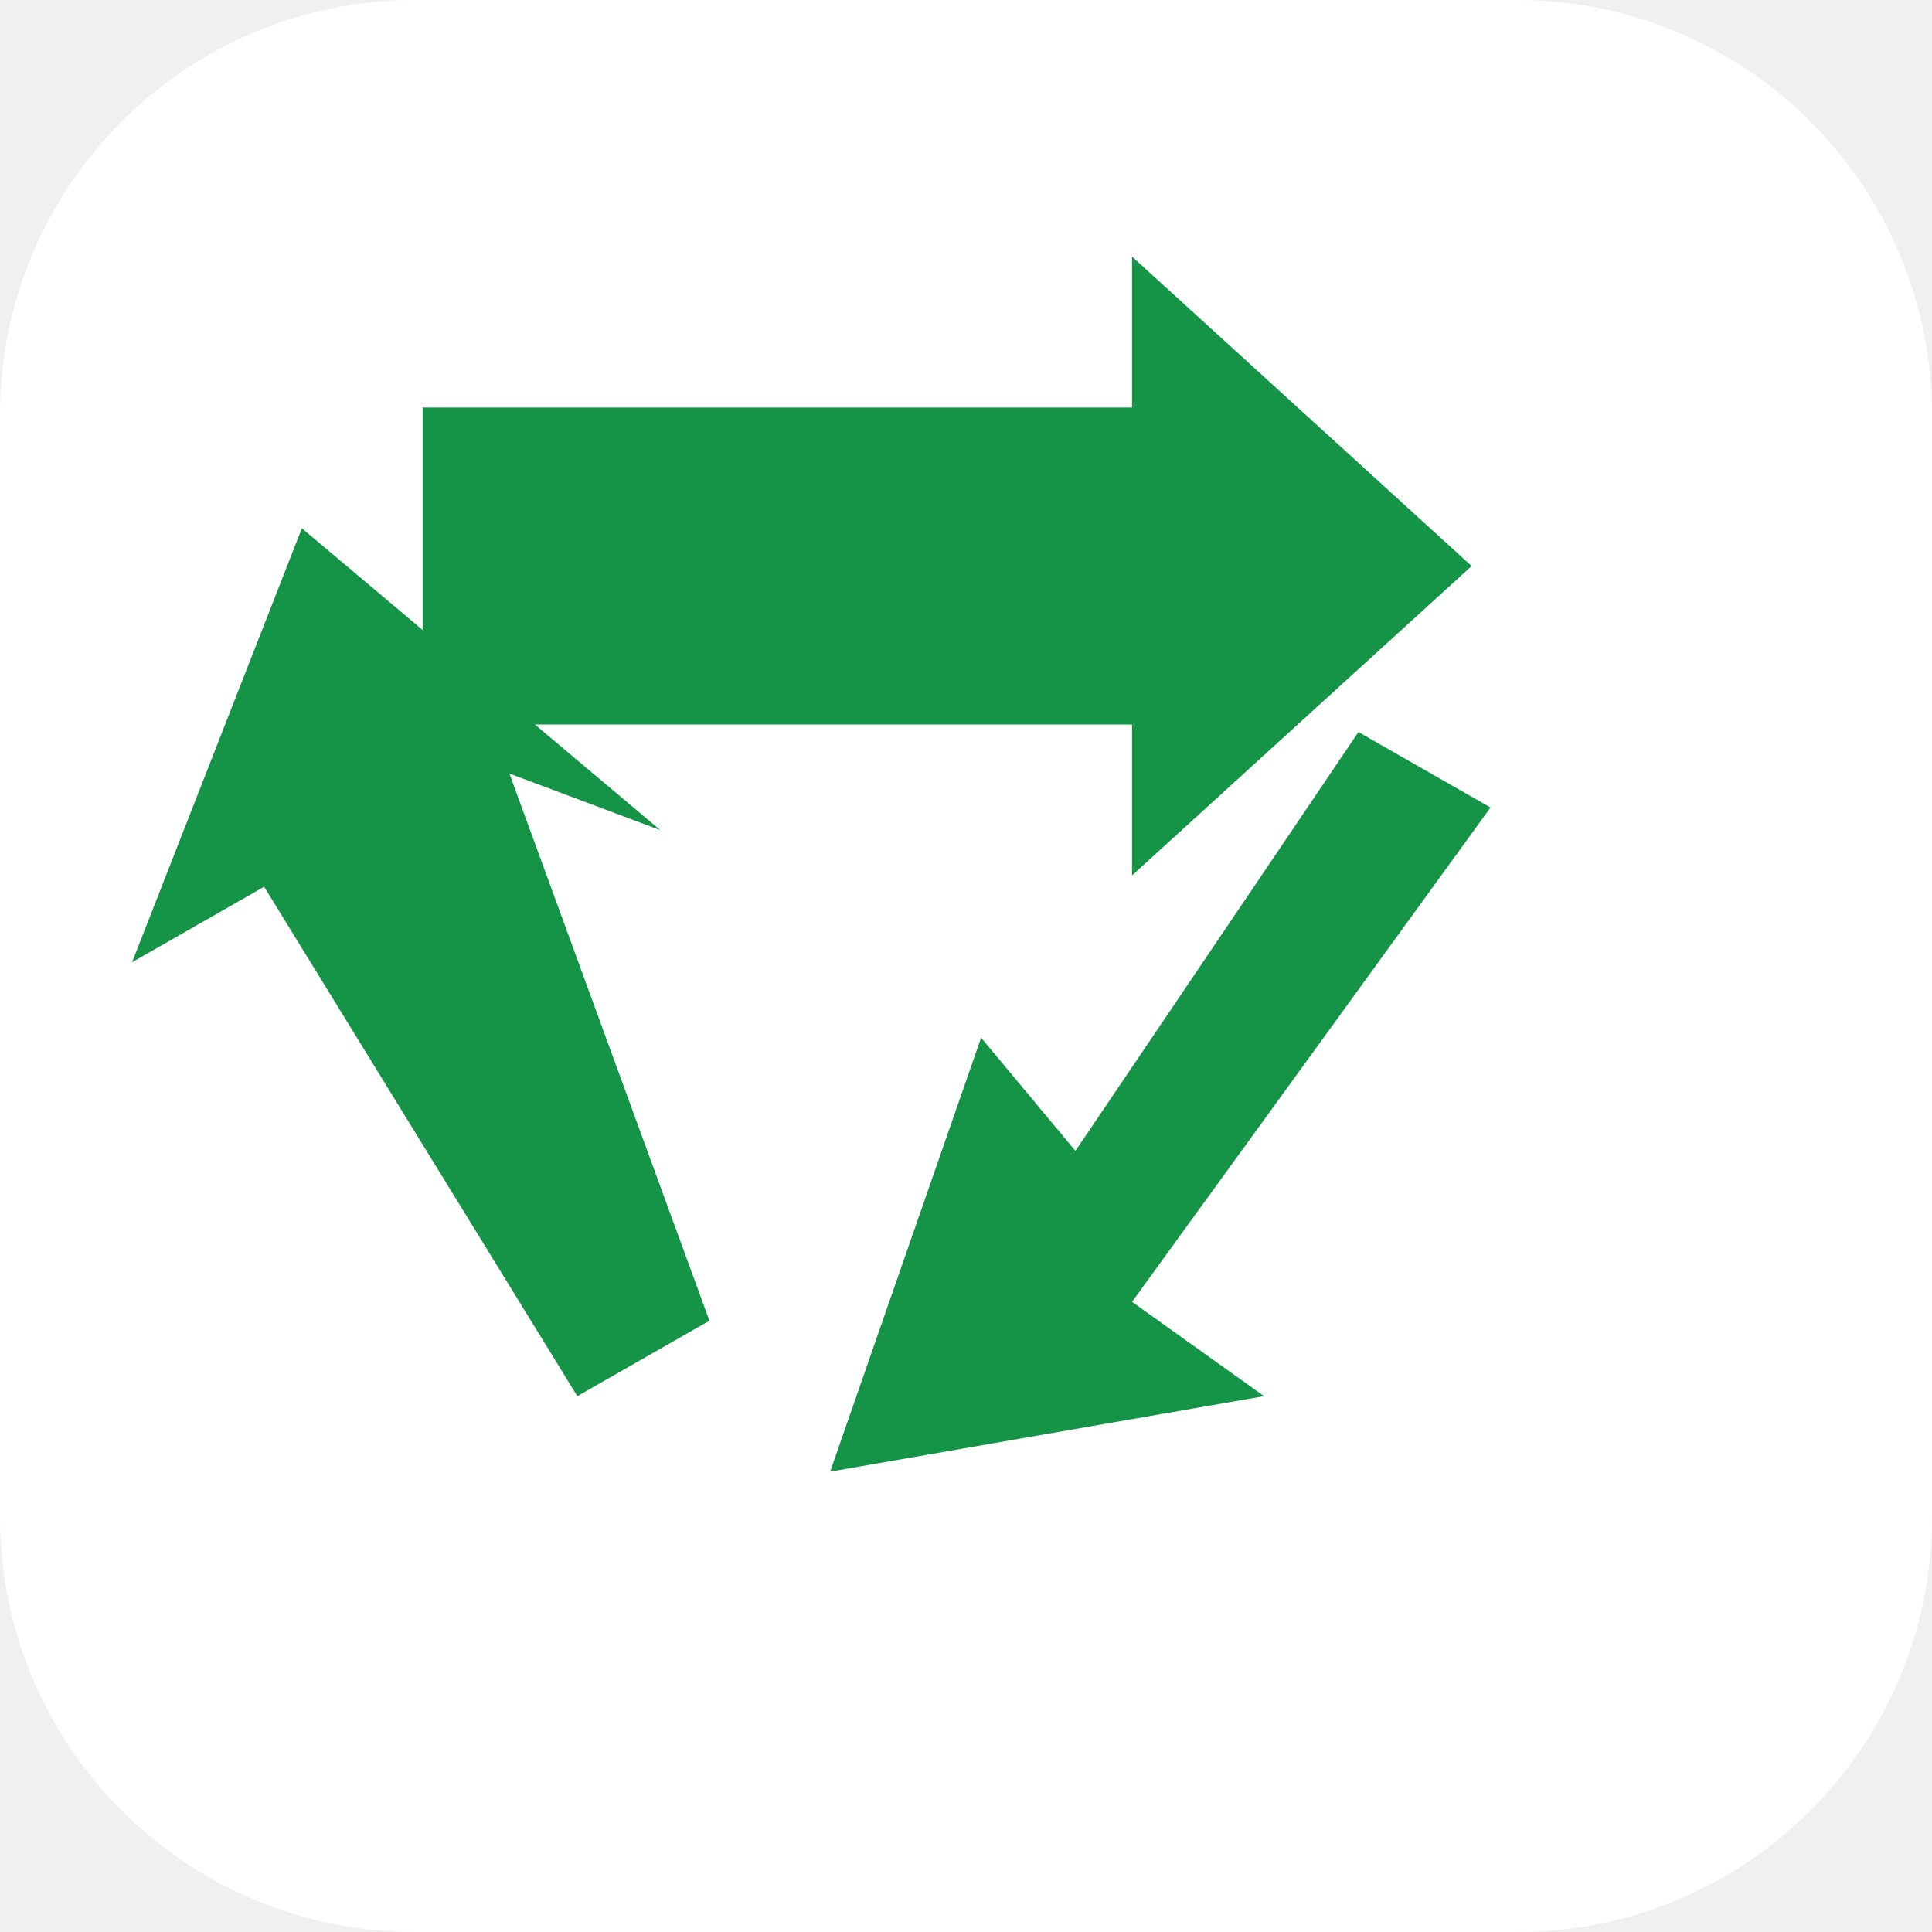
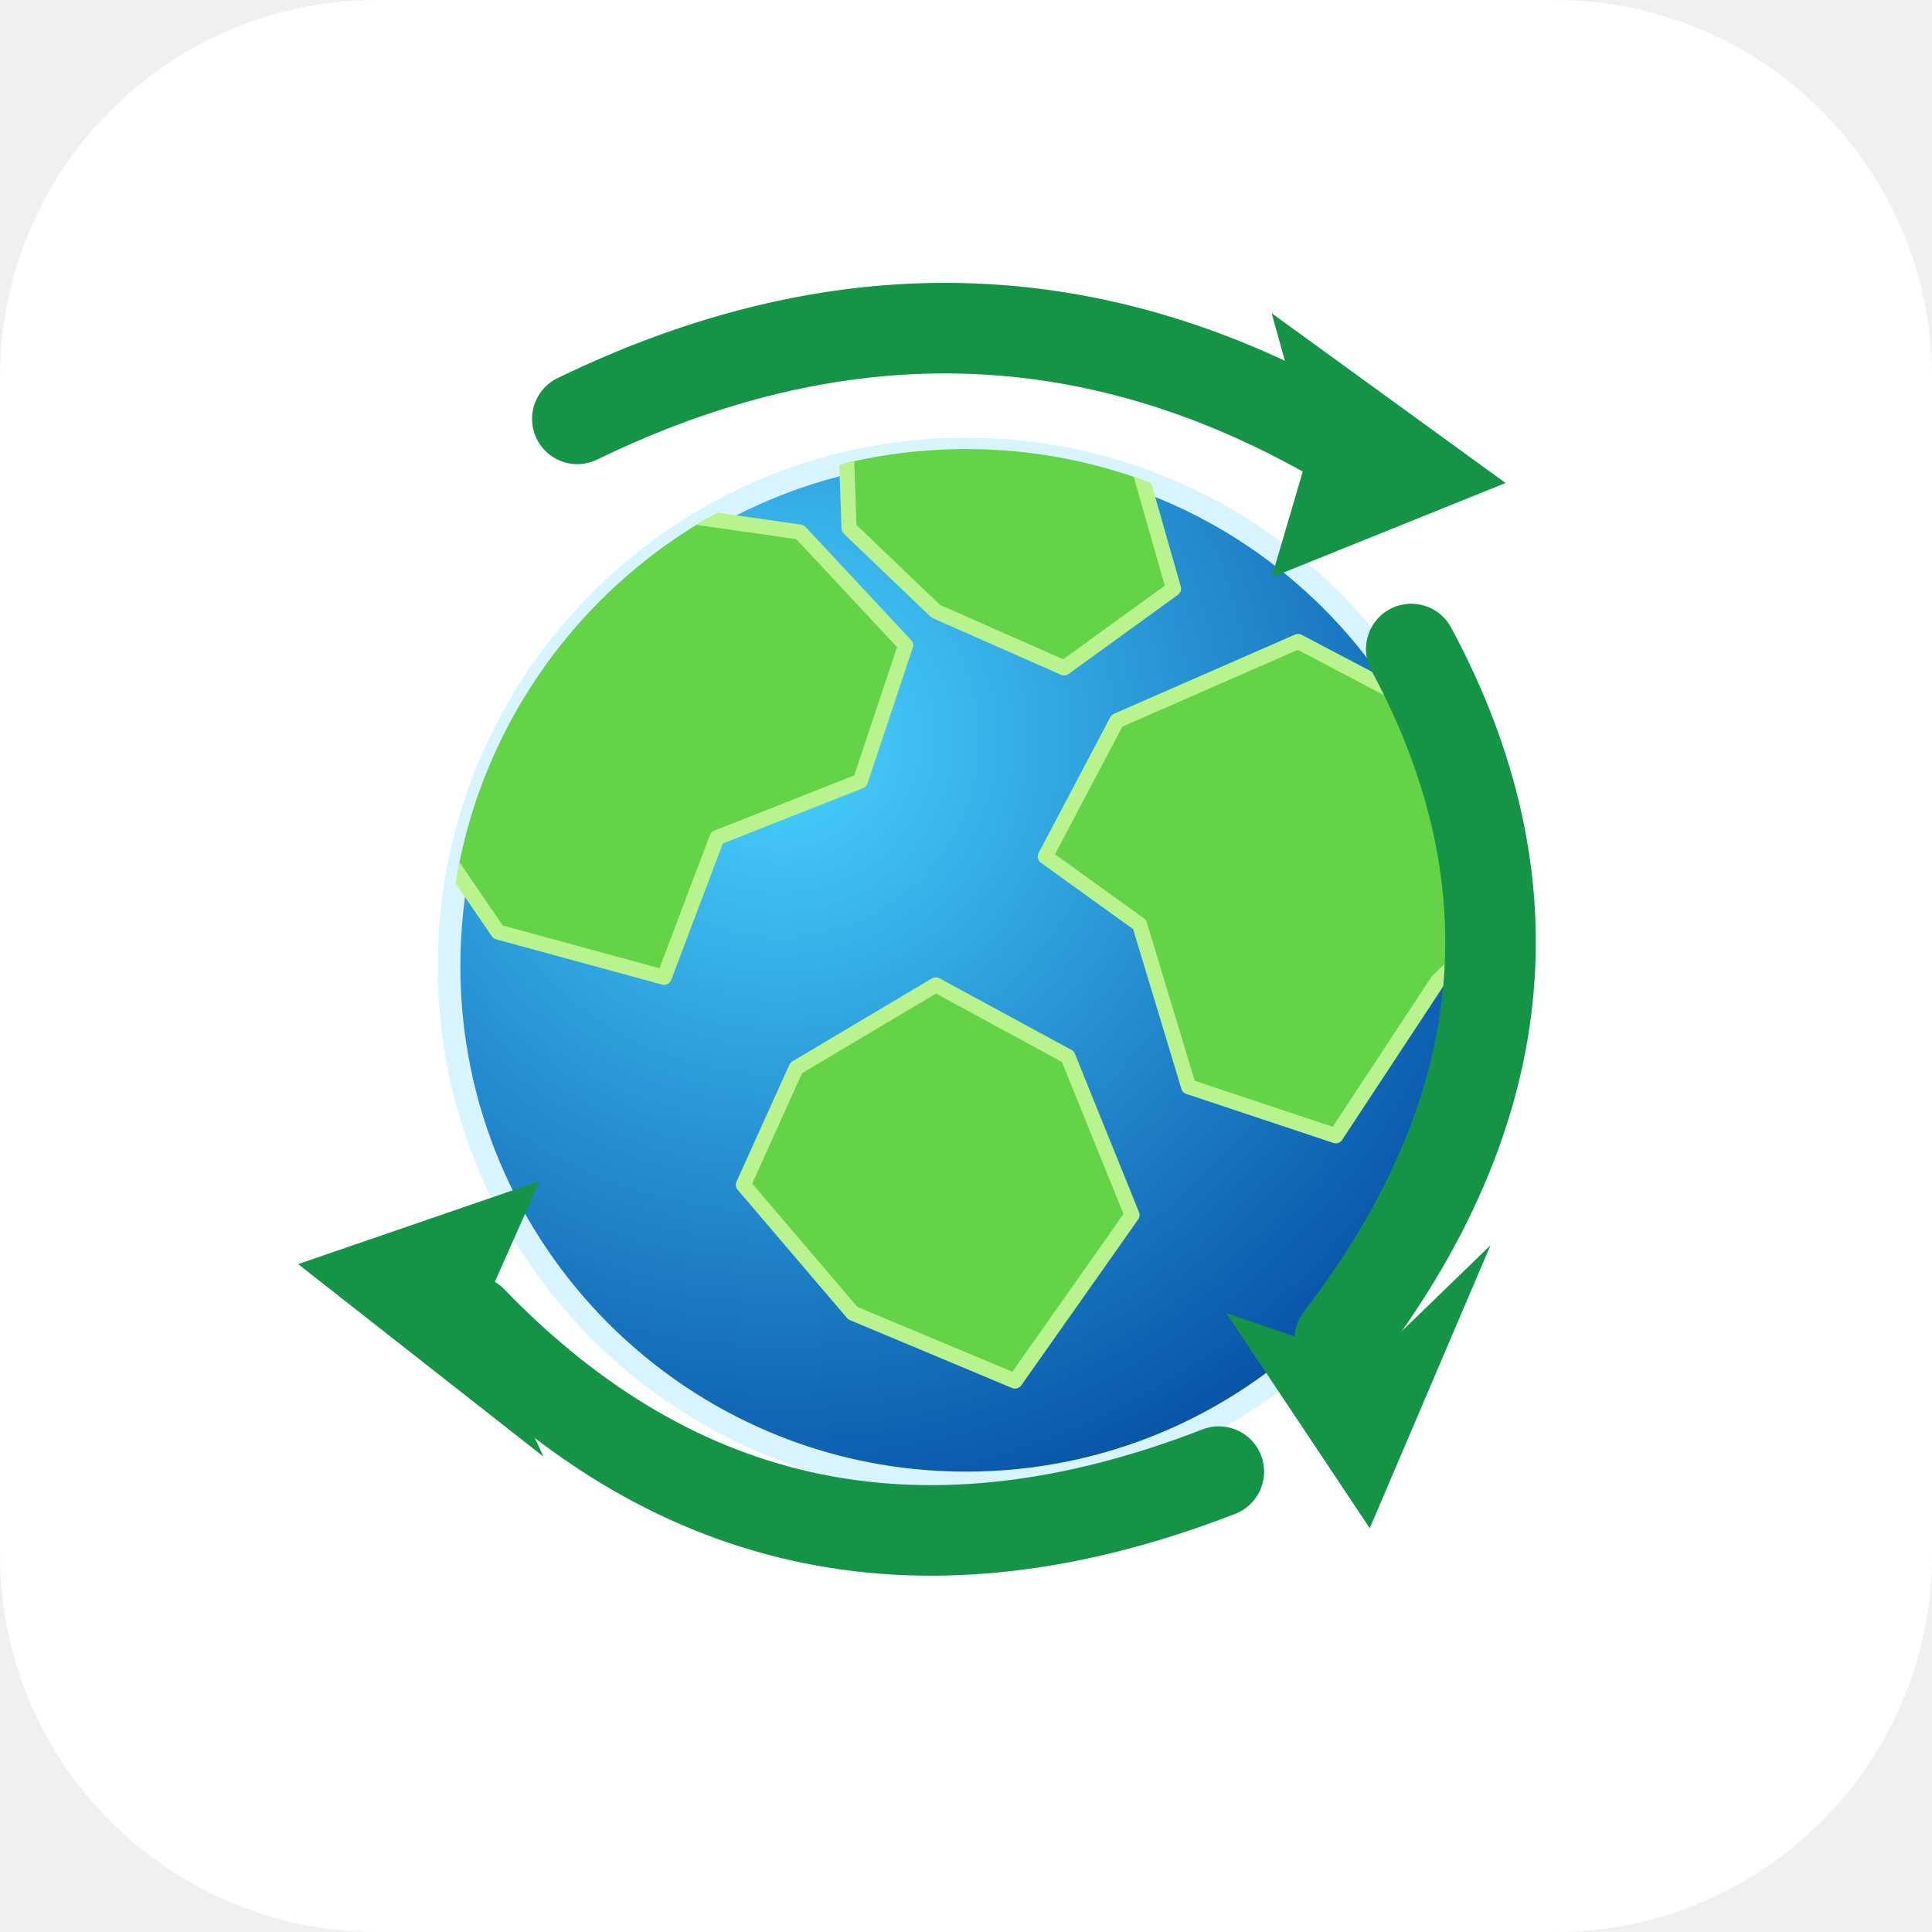
<svg xmlns="http://www.w3.org/2000/svg" viewBox="0 0 512 512">
-   <rect width="512" height="512" rx="110" fill="#fff" />
+   <rect width="512" height="512" rx="100" fill="#fff" />
+   <defs>
+     <radialGradient id="sea" cx="32%" cy="28%" r="78%">
+       <stop stop-color="#49d4ff" />
+       <stop offset="1" stop-color="#0752a8" />
+     </radialGradient>
+     <clipPath id="globe">
+       <circle cx="256" cy="256" r="137" />
+     </clipPath>
+   </defs>
+   <circle cx="256" cy="256" r="137" fill="url(#sea)" stroke="#d7f4ff" stroke-width="6" />
+   <g clip-path="url(#globe)" fill="#65d348" stroke="#b9f38e" stroke-width="4" stroke-linejoin="round">
+     <path d="M126 165l37-31 49 7 28 30-12 36-38 15-14 37-44-12-26-38z" />
+     <path d="M224 111l42-11 35 21 10 35-29 21-34-15-23-22z" />
+     <path d="M296 191l48-21 40 21 28 39-31 30-27 41-39-13-13-43-25-18z" />
+     <path d="M211 283l37-22 35 19 17 42-31 44-43-18-29-34z" />
+   </g>
+   <g fill="none" stroke="#159447" stroke-width="24" stroke-linecap="round">
+     <path d="M153 111 Q256 61 352 115" />
+     <path d="M374 172 Q424 265 355 355" />
+     <path d="M323 390 Q207 435 125 350" />
+   </g>
  <g fill="#159447">
-     <path d="M112 108 H300 V68 L390 150 L300 232 V192 H112 Z" />
-     <path d="M360 194 L395 214 L300 345 L335 370 L220 390 L260 275 L285 305 Z" />
-     <path d="M188 350 L153 370 L70 235 L35 255 L80 140 L175 220 L135 205 Z" />
+     <path d="M337 83 L399 128 L337 153 L347 119 Z" />
+     <path d="M395 330 L363 405 L325 348 L363 361 Z" />
+     <path d="M144 386 L79 335 L143 313 L127 349 Z" />
  </g>
</svg>
